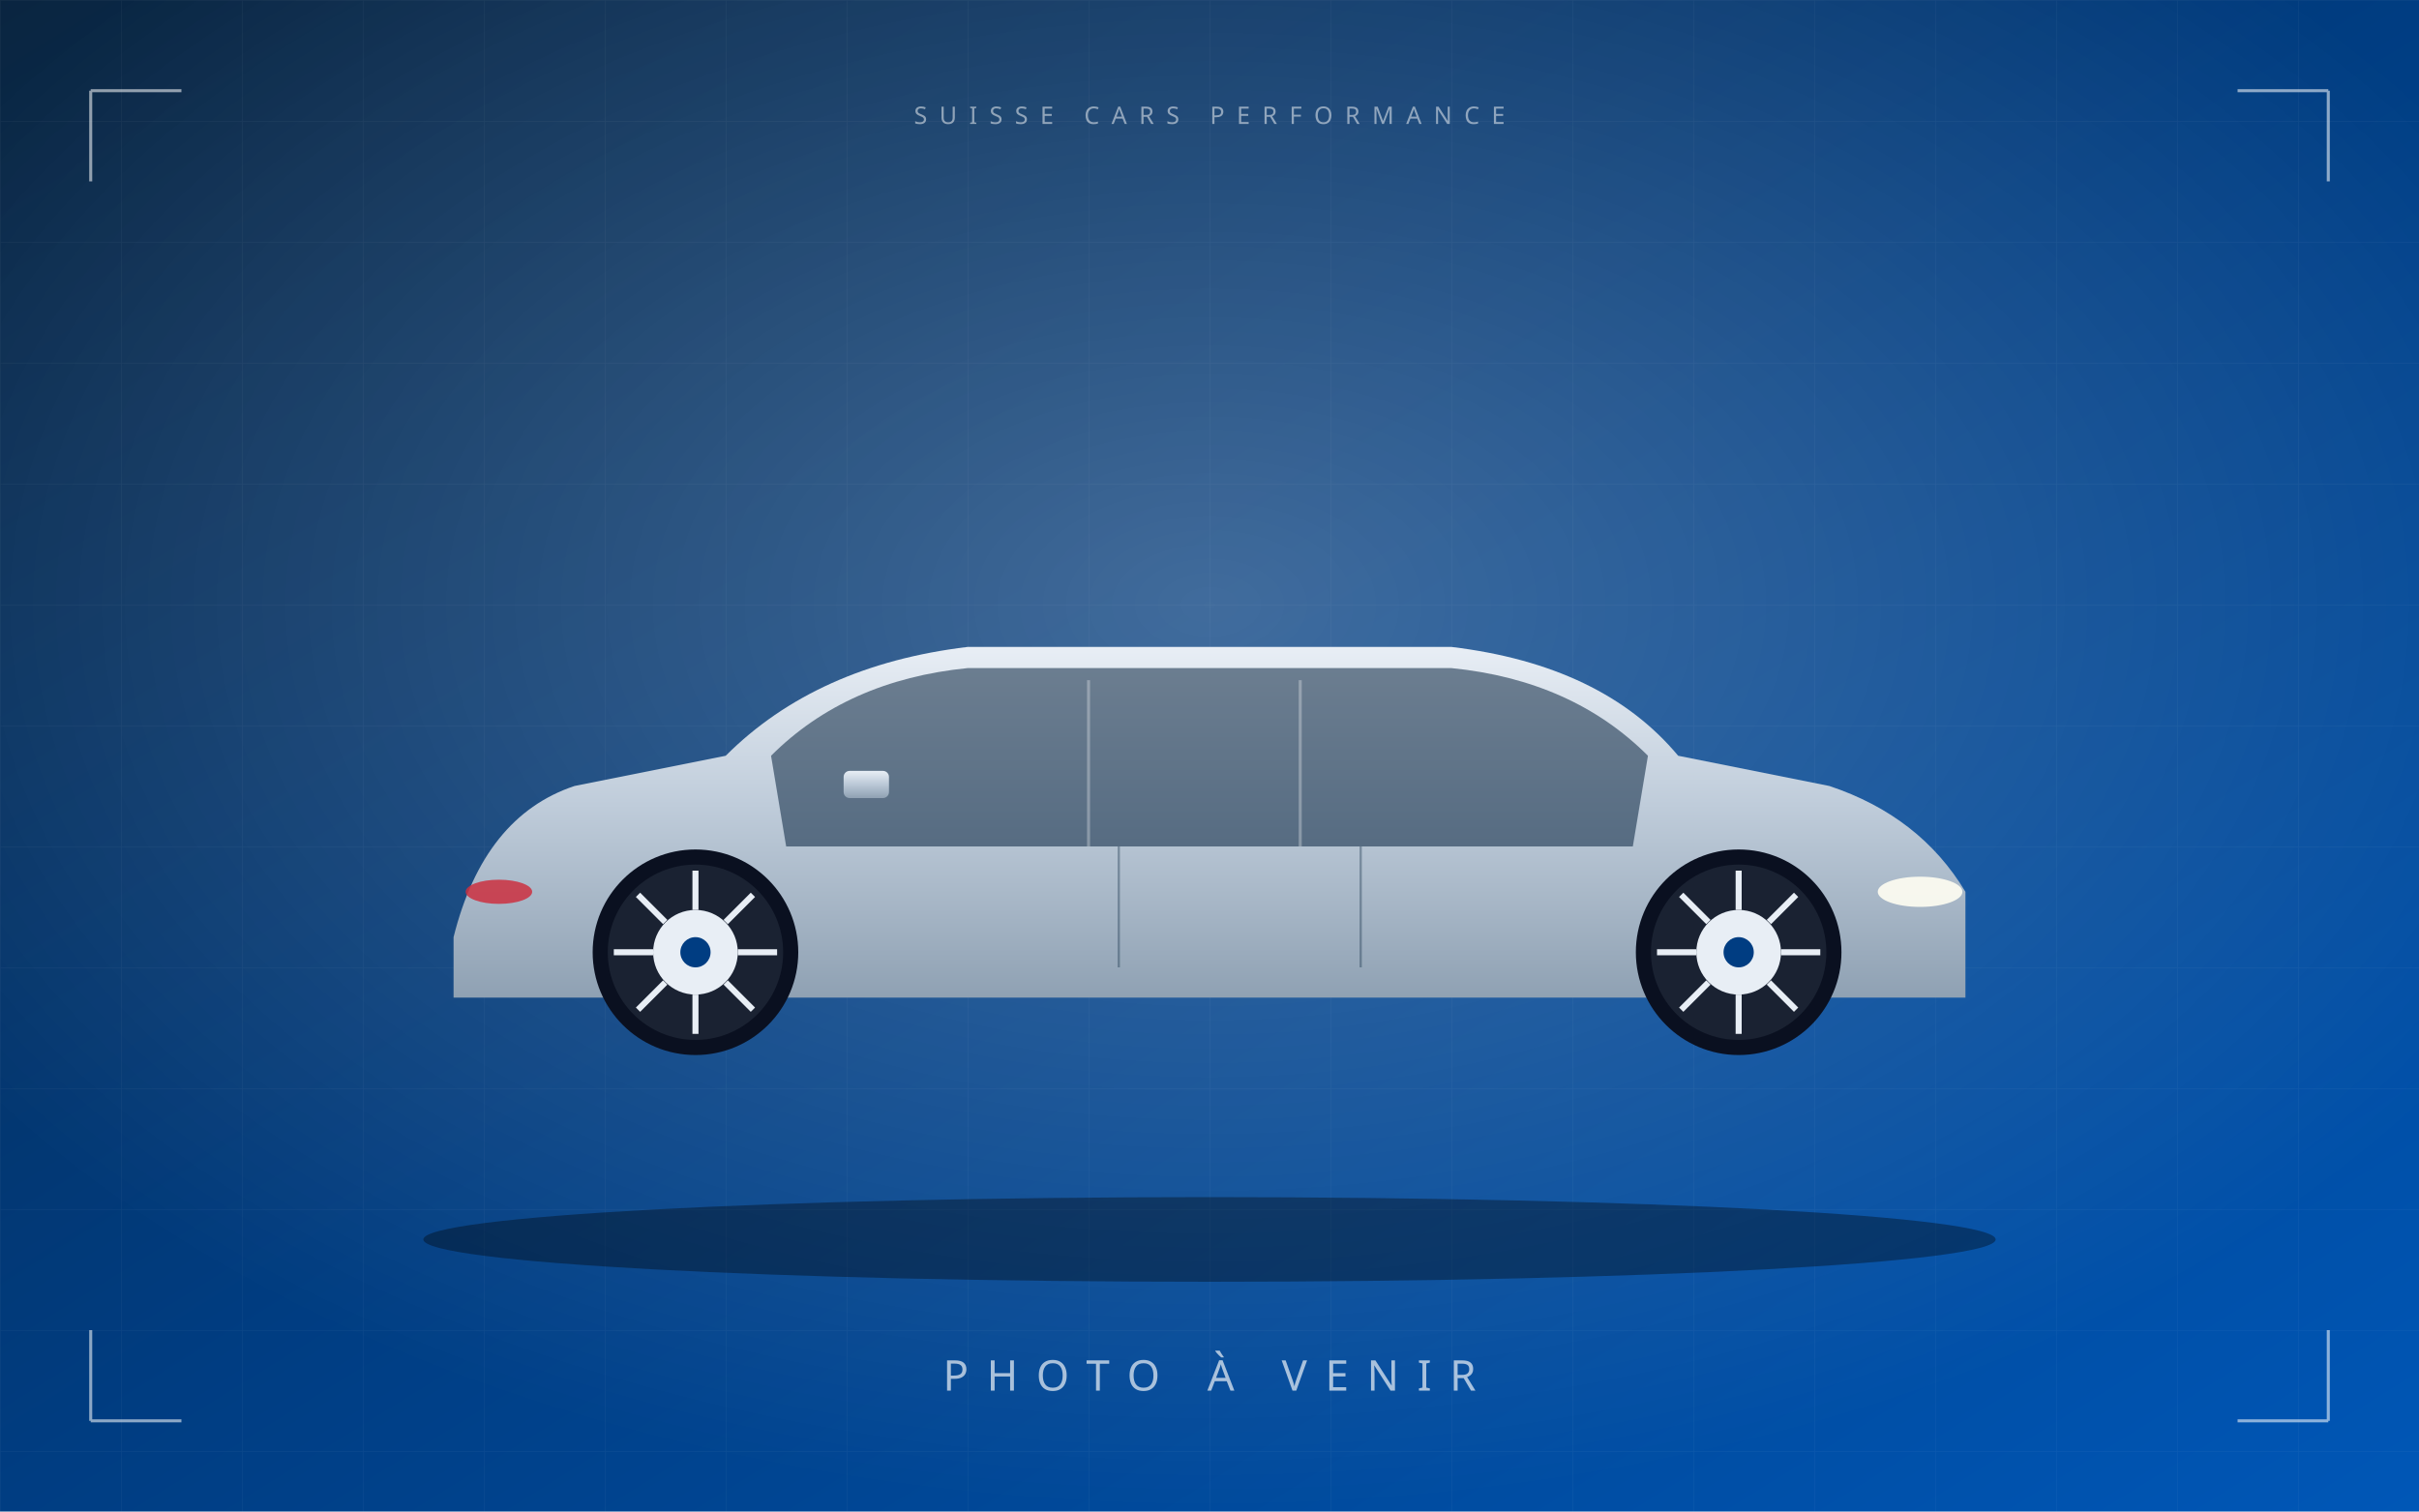
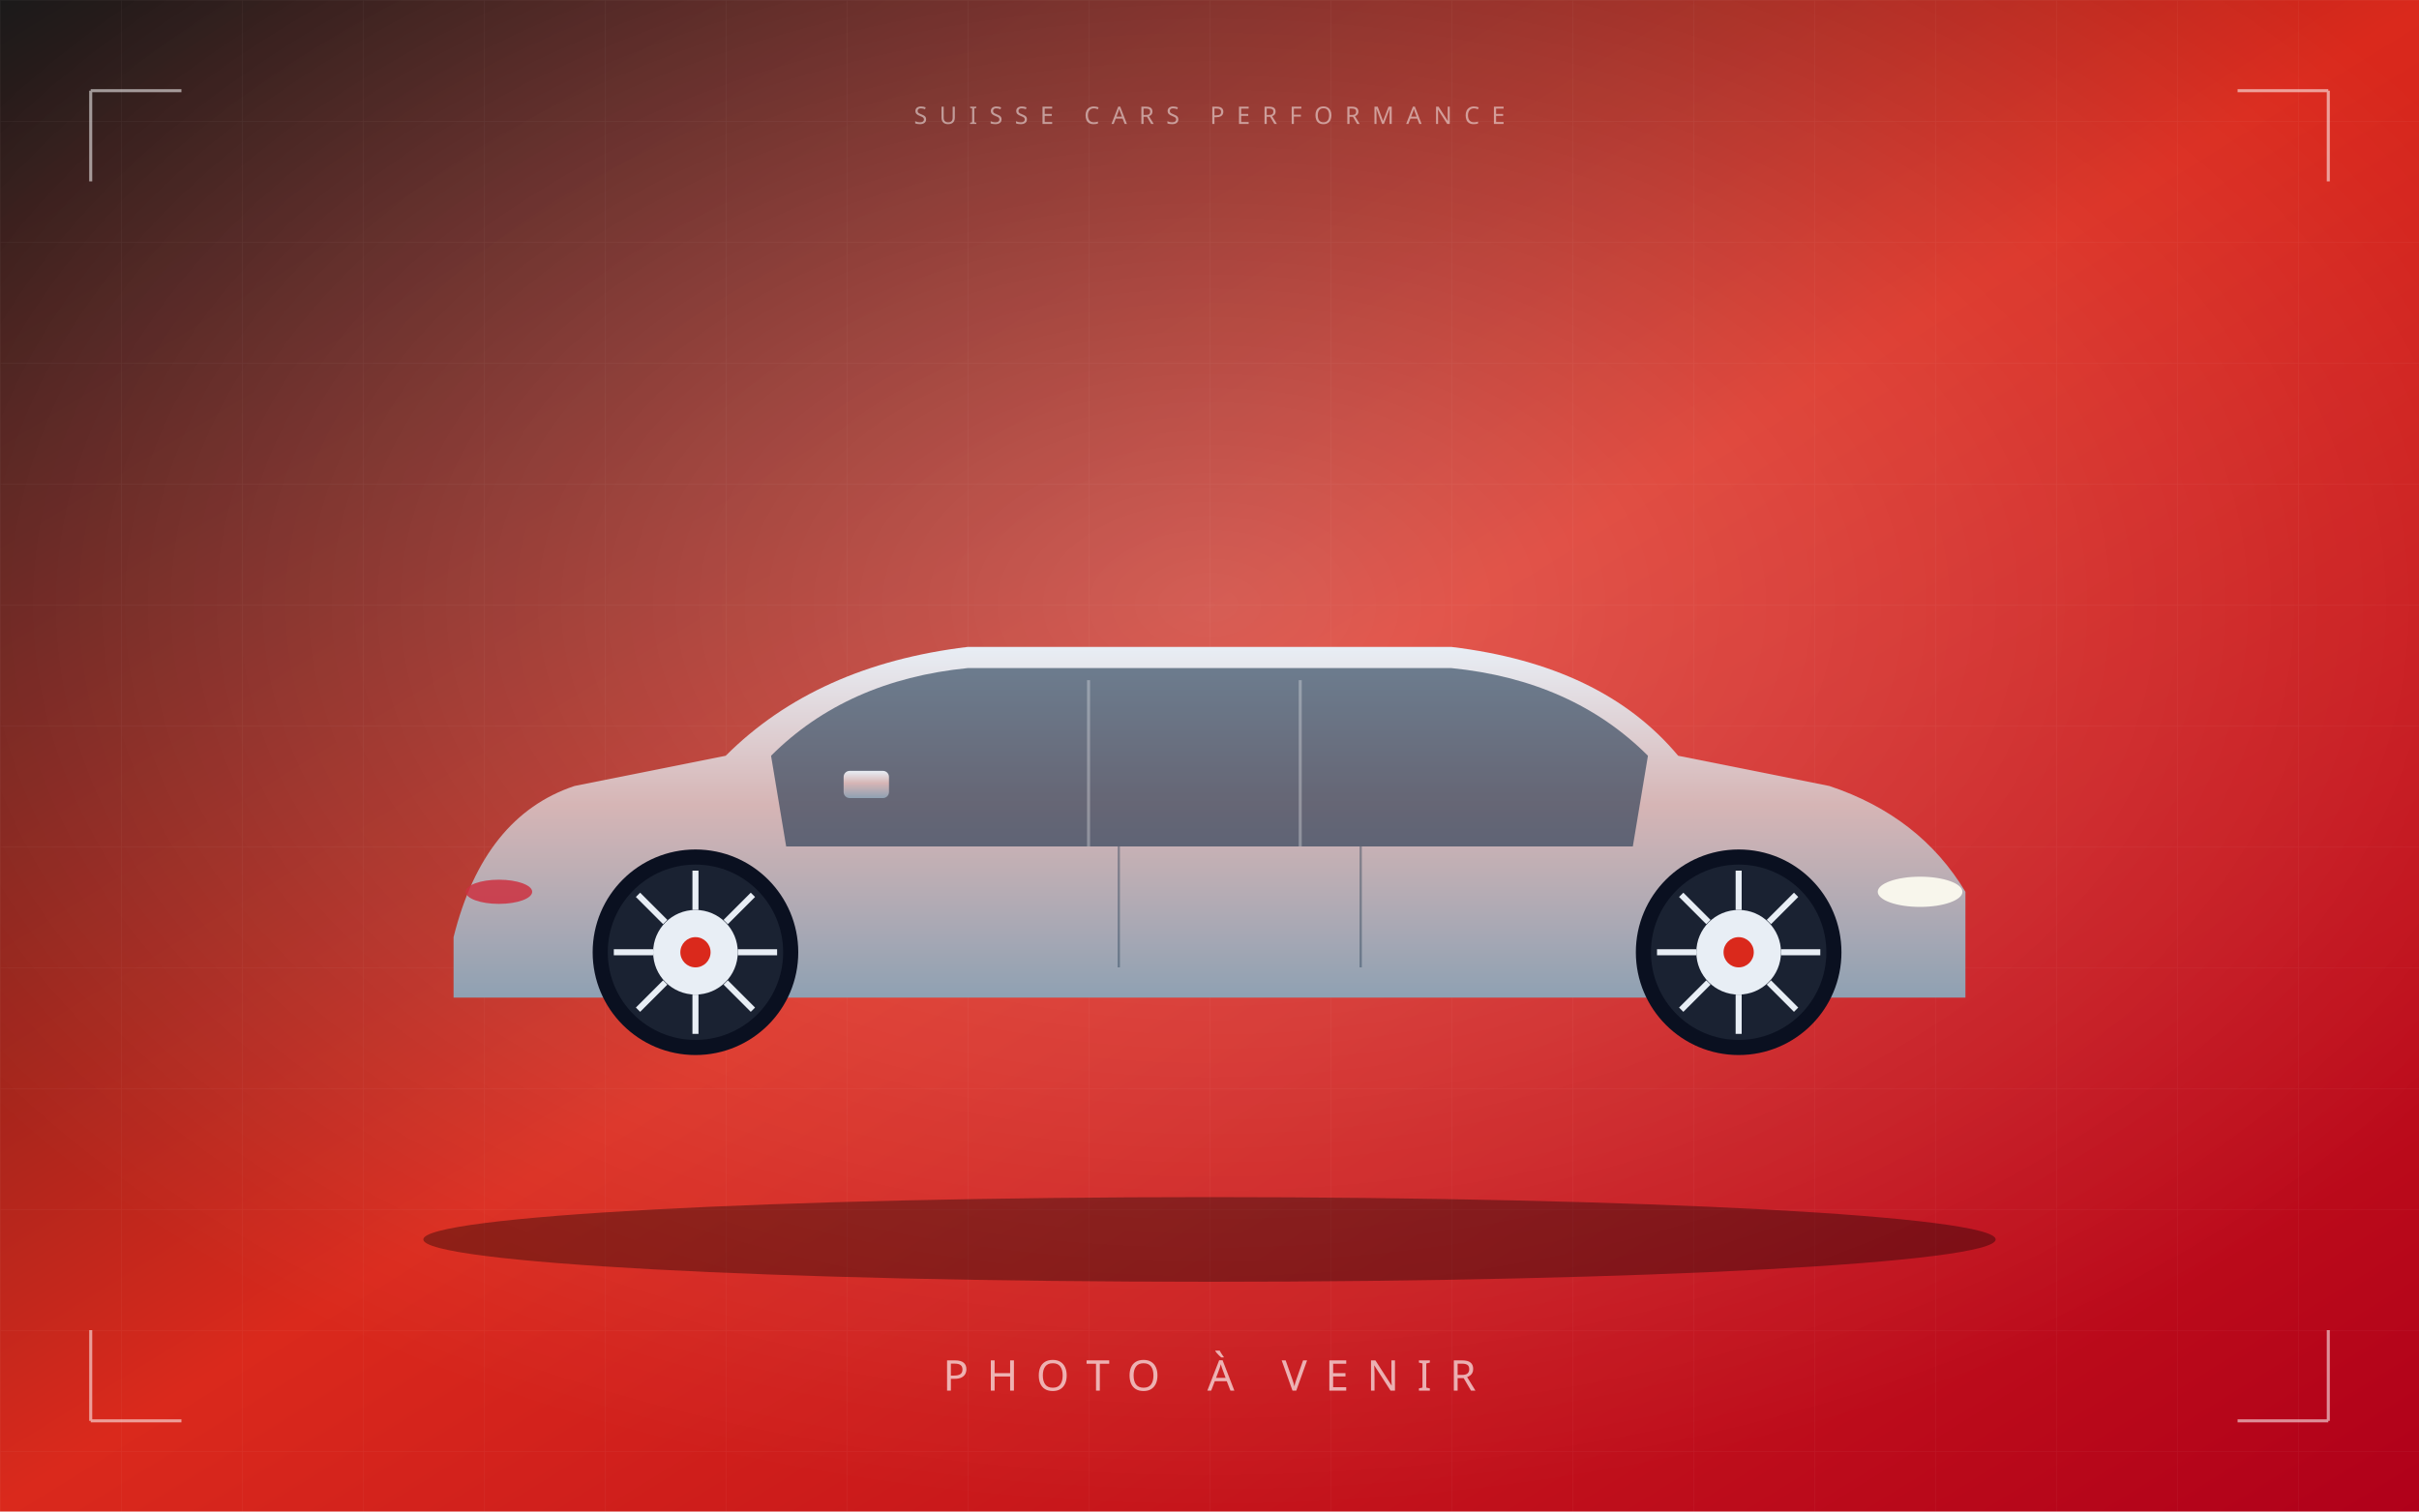
<svg xmlns="http://www.w3.org/2000/svg" viewBox="0 0 1600 1000" preserveAspectRatio="xMidYMid slice">
  <defs>
    <linearGradient id="bg" x1="0%" y1="0%" x2="100%" y2="100%">
-       <stop offset="0%" stop-color="#0A2540" />
-       <stop offset="50%" stop-color="#003D82" />
-       <stop offset="100%" stop-color="#0057B7" />
+       <stop offset="0%" stop-color="#1A1A1A" />
+       <stop offset="50%" stop-color="#DA291C" />
+       <stop offset="100%" stop-color="#B0001A" />
    </linearGradient>
    <linearGradient id="car-body" x1="0%" y1="0%" x2="0%" y2="100%">
      <stop offset="0%" stop-color="#E8EEF5" />
-       <stop offset="45%" stop-color="#BFCCDA" />
+       <stop offset="45%" stop-color="#D6B5B5" />
      <stop offset="100%" stop-color="#8FA1B3" />
    </linearGradient>
    <radialGradient id="spotlight" cx="50%" cy="40%" r="60%">
      <stop offset="0%" stop-color="rgba(255,255,255,0.25)" />
      <stop offset="100%" stop-color="rgba(255,255,255,0)" />
    </radialGradient>
    <pattern id="grid" width="80" height="80" patternUnits="userSpaceOnUse">
      <path d="M 80 0 L 0 0 0 80" fill="none" stroke="rgba(255,255,255,0.04)" stroke-width="1" />
    </pattern>
  </defs>
  <rect width="1600" height="1000" fill="url(#bg)" />
  <rect width="1600" height="1000" fill="url(#grid)" />
  <rect width="1600" height="1000" fill="url(#spotlight)" />
  <ellipse cx="800" cy="820" rx="520" ry="28" fill="rgba(0,0,0,0.35)" />
  <g transform="translate(280, 360)">
    <path d="M 20 260              Q 40 180 100 160              L 200 140              Q 260 80 360 68              L 680 68              Q 780 80 830 140              L 930 160              Q 990 180 1020 230              L 1020 300              L 20 300              Z" fill="url(#car-body)" />
    <path d="M 230 140              Q 280 90 360 82              L 680 82              Q 760 90 810 140              L 800 200              L 240 200              Z" fill="rgba(10,37,64,0.55)" />
    <line x1="440" y1="90" x2="440" y2="200" stroke="rgba(255,255,255,0.3)" stroke-width="2" />
    <line x1="580" y1="90" x2="580" y2="200" stroke="rgba(255,255,255,0.3)" stroke-width="2" />
    <line x1="460" y1="200" x2="460" y2="280" stroke="rgba(10,37,64,0.35)" stroke-width="1.5" />
    <line x1="620" y1="200" x2="620" y2="280" stroke="rgba(10,37,64,0.35)" stroke-width="1.5" />
    <ellipse cx="990" cy="230" rx="28" ry="10" fill="#FFFEF2" opacity="0.9" />
    <ellipse cx="50" cy="230" rx="22" ry="8" fill="#CC3040" opacity="0.85" />
    <rect x="278" y="150" width="30" height="18" rx="4" fill="url(#car-body)" />
    <g transform="translate(180, 270)">
      <circle cx="0" cy="0" r="68" fill="#0A1020" />
      <circle cx="0" cy="0" r="58" fill="#1a2232" />
      <circle cx="0" cy="0" r="28" fill="#E8EEF5" />
-       <circle cx="0" cy="0" r="10" fill="#003D82" />
+       <circle cx="0" cy="0" r="10" fill="#DA291C" />
      <g stroke="#E8EEF5" stroke-width="4" fill="none">
        <line x1="-54" y1="0" x2="-28" y2="0" />
        <line x1="54" y1="0" x2="28" y2="0" />
        <line x1="0" y1="-54" x2="0" y2="-28" />
        <line x1="0" y1="54" x2="0" y2="28" />
        <line x1="-38" y1="-38" x2="-20" y2="-20" />
        <line x1="38" y1="38" x2="20" y2="20" />
        <line x1="-38" y1="38" x2="-20" y2="20" />
        <line x1="38" y1="-38" x2="20" y2="-20" />
      </g>
    </g>
    <g transform="translate(870, 270)">
      <circle cx="0" cy="0" r="68" fill="#0A1020" />
      <circle cx="0" cy="0" r="58" fill="#1a2232" />
      <circle cx="0" cy="0" r="28" fill="#E8EEF5" />
-       <circle cx="0" cy="0" r="10" fill="#003D82" />
+       <circle cx="0" cy="0" r="10" fill="#DA291C" />
      <g stroke="#E8EEF5" stroke-width="4" fill="none">
        <line x1="-54" y1="0" x2="-28" y2="0" />
        <line x1="54" y1="0" x2="28" y2="0" />
        <line x1="0" y1="-54" x2="0" y2="-28" />
        <line x1="0" y1="54" x2="0" y2="28" />
        <line x1="-38" y1="-38" x2="-20" y2="-20" />
        <line x1="38" y1="38" x2="20" y2="20" />
        <line x1="-38" y1="38" x2="-20" y2="20" />
        <line x1="38" y1="-38" x2="20" y2="-20" />
      </g>
    </g>
  </g>
  <g stroke="rgba(255,255,255,0.55)" stroke-width="2" fill="none">
    <path d="M 60 60 L 60 120 M 60 60 L 120 60" />
    <path d="M 1540 60 L 1540 120 M 1540 60 L 1480 60" />
    <path d="M 60 940 L 60 880 M 60 940 L 120 940" />
    <path d="M 1540 940 L 1540 880 M 1540 940 L 1480 940" />
  </g>
  <text x="800" y="920" text-anchor="middle" font-family="'Outfit',system-ui,sans-serif" font-size="28" font-weight="300" letter-spacing="12" fill="rgba(255,255,255,0.65)">PHOTO À VENIR</text>
  <text x="800" y="82" text-anchor="middle" font-family="'Outfit',system-ui,sans-serif" font-size="16" font-weight="500" letter-spacing="8" fill="rgba(255,255,255,0.5)">SUISSE CARS PERFORMANCE</text>
</svg>
